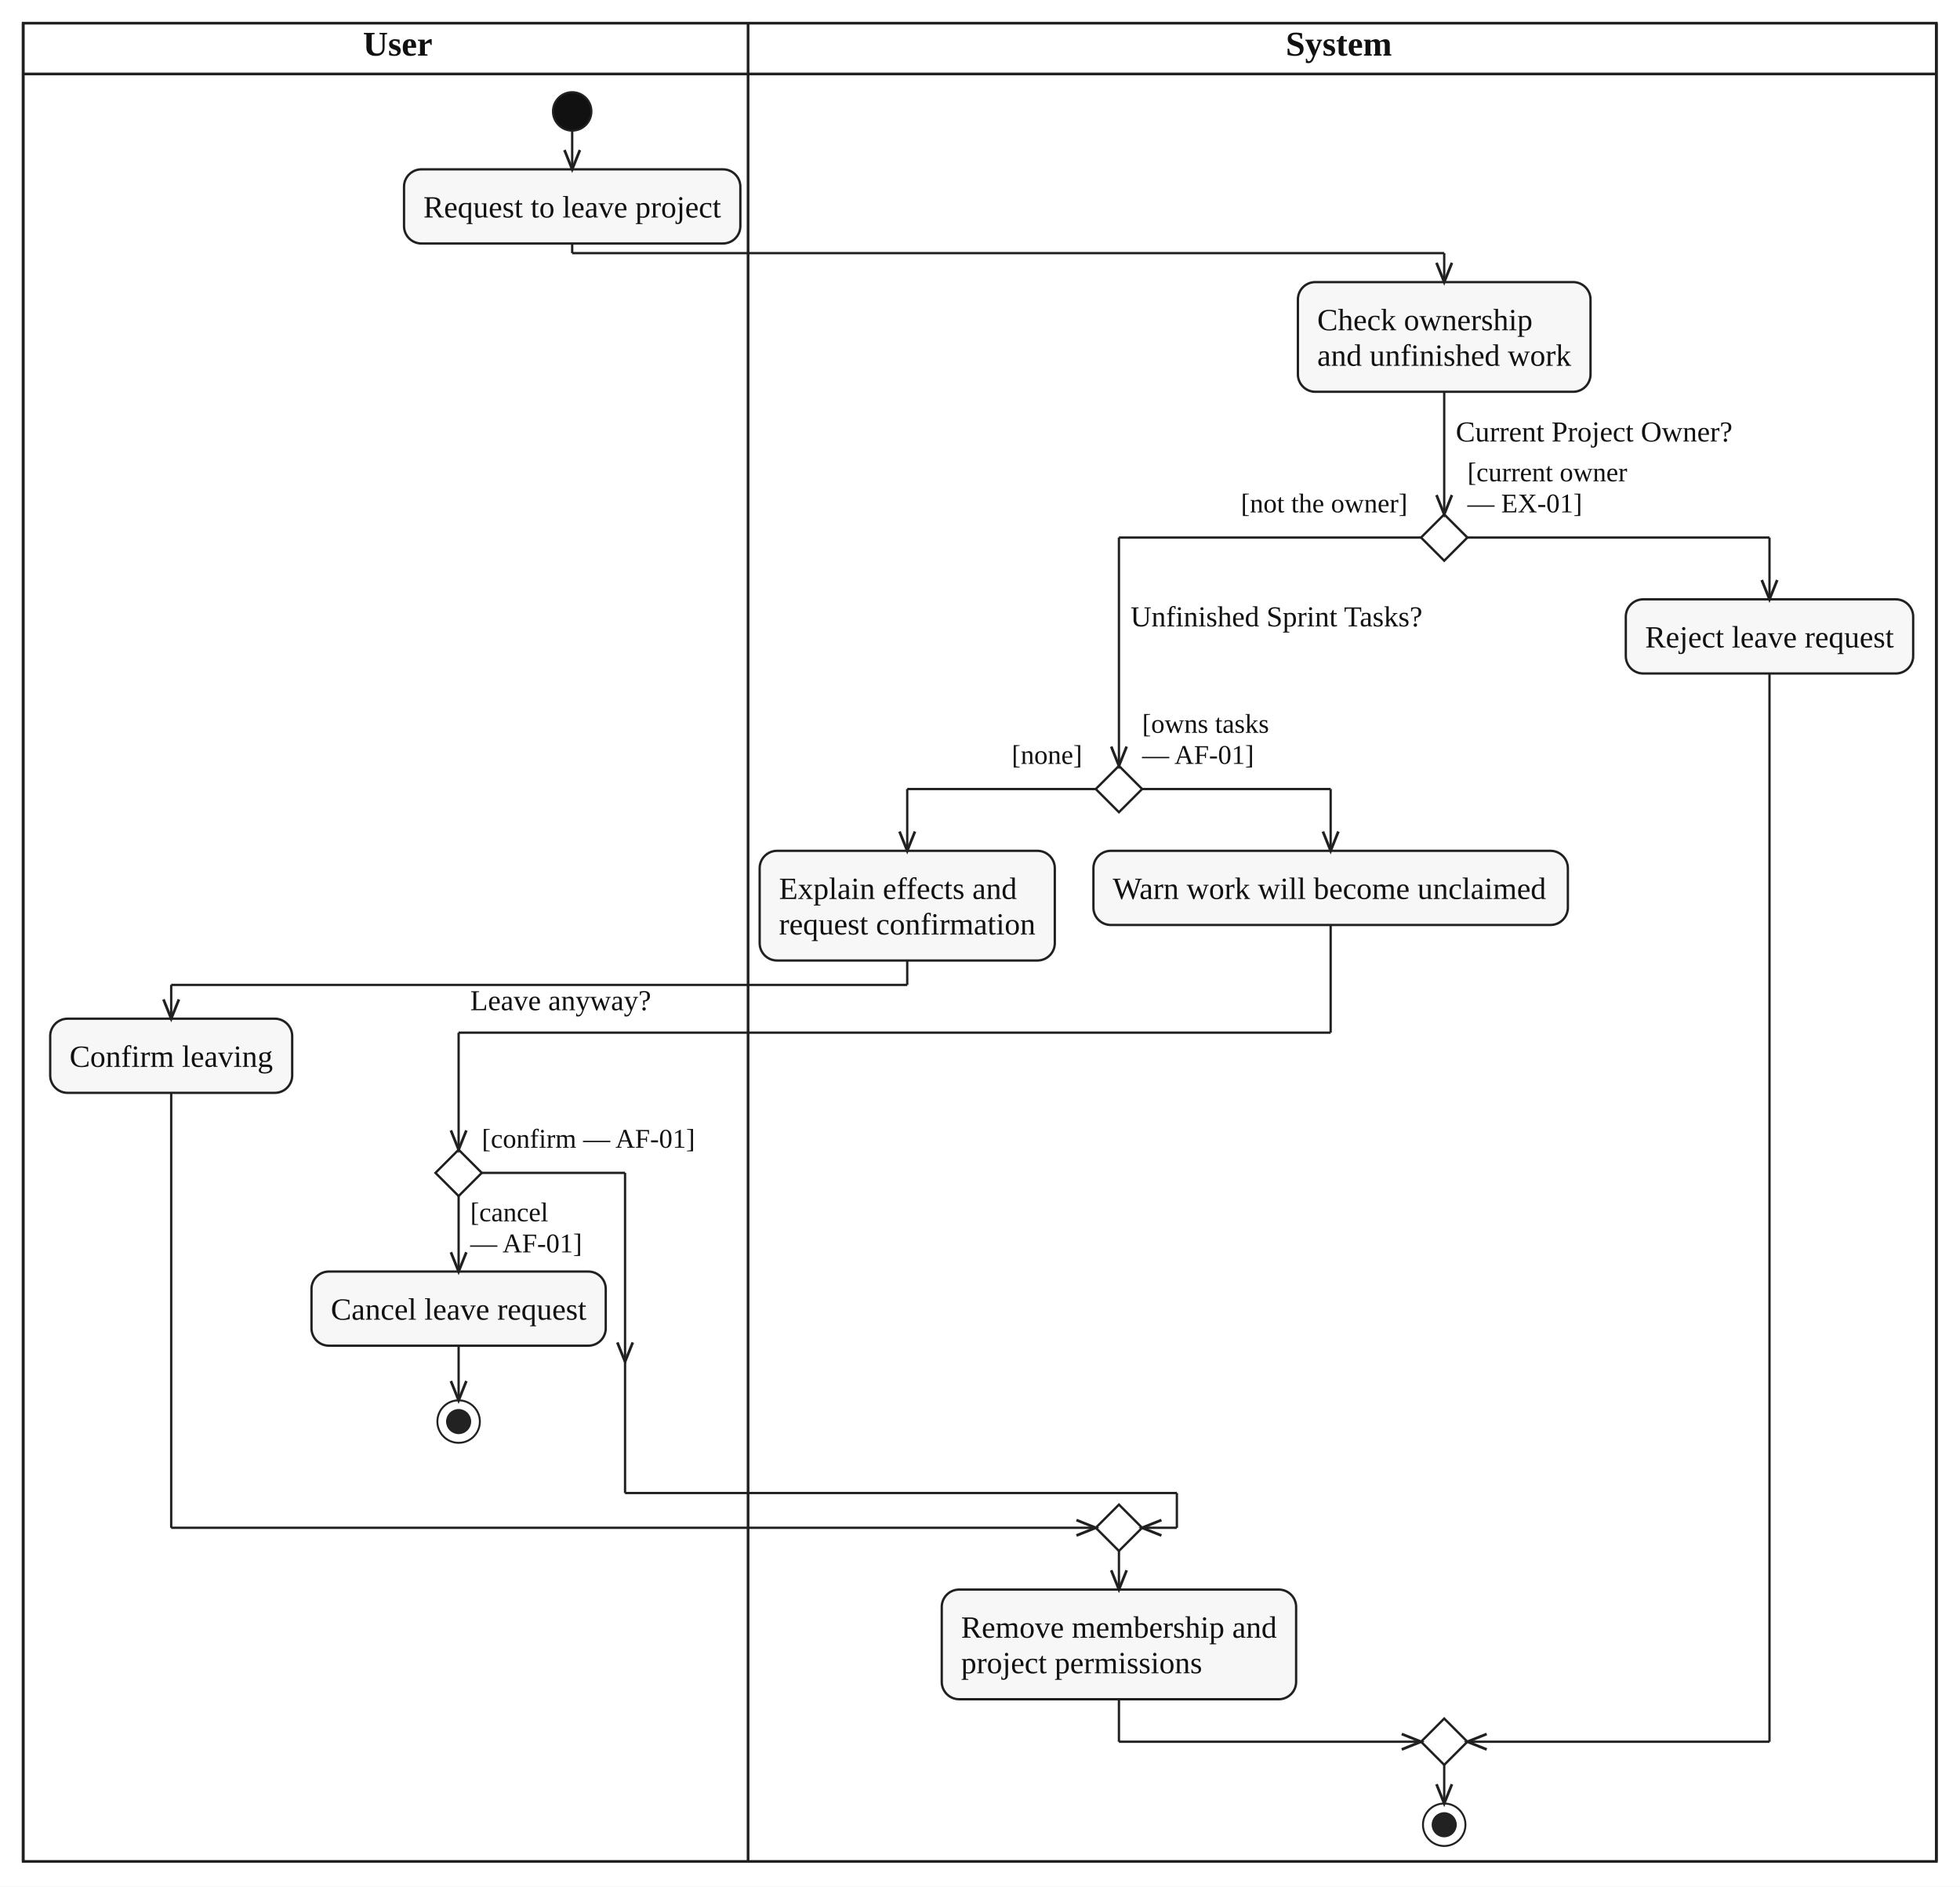
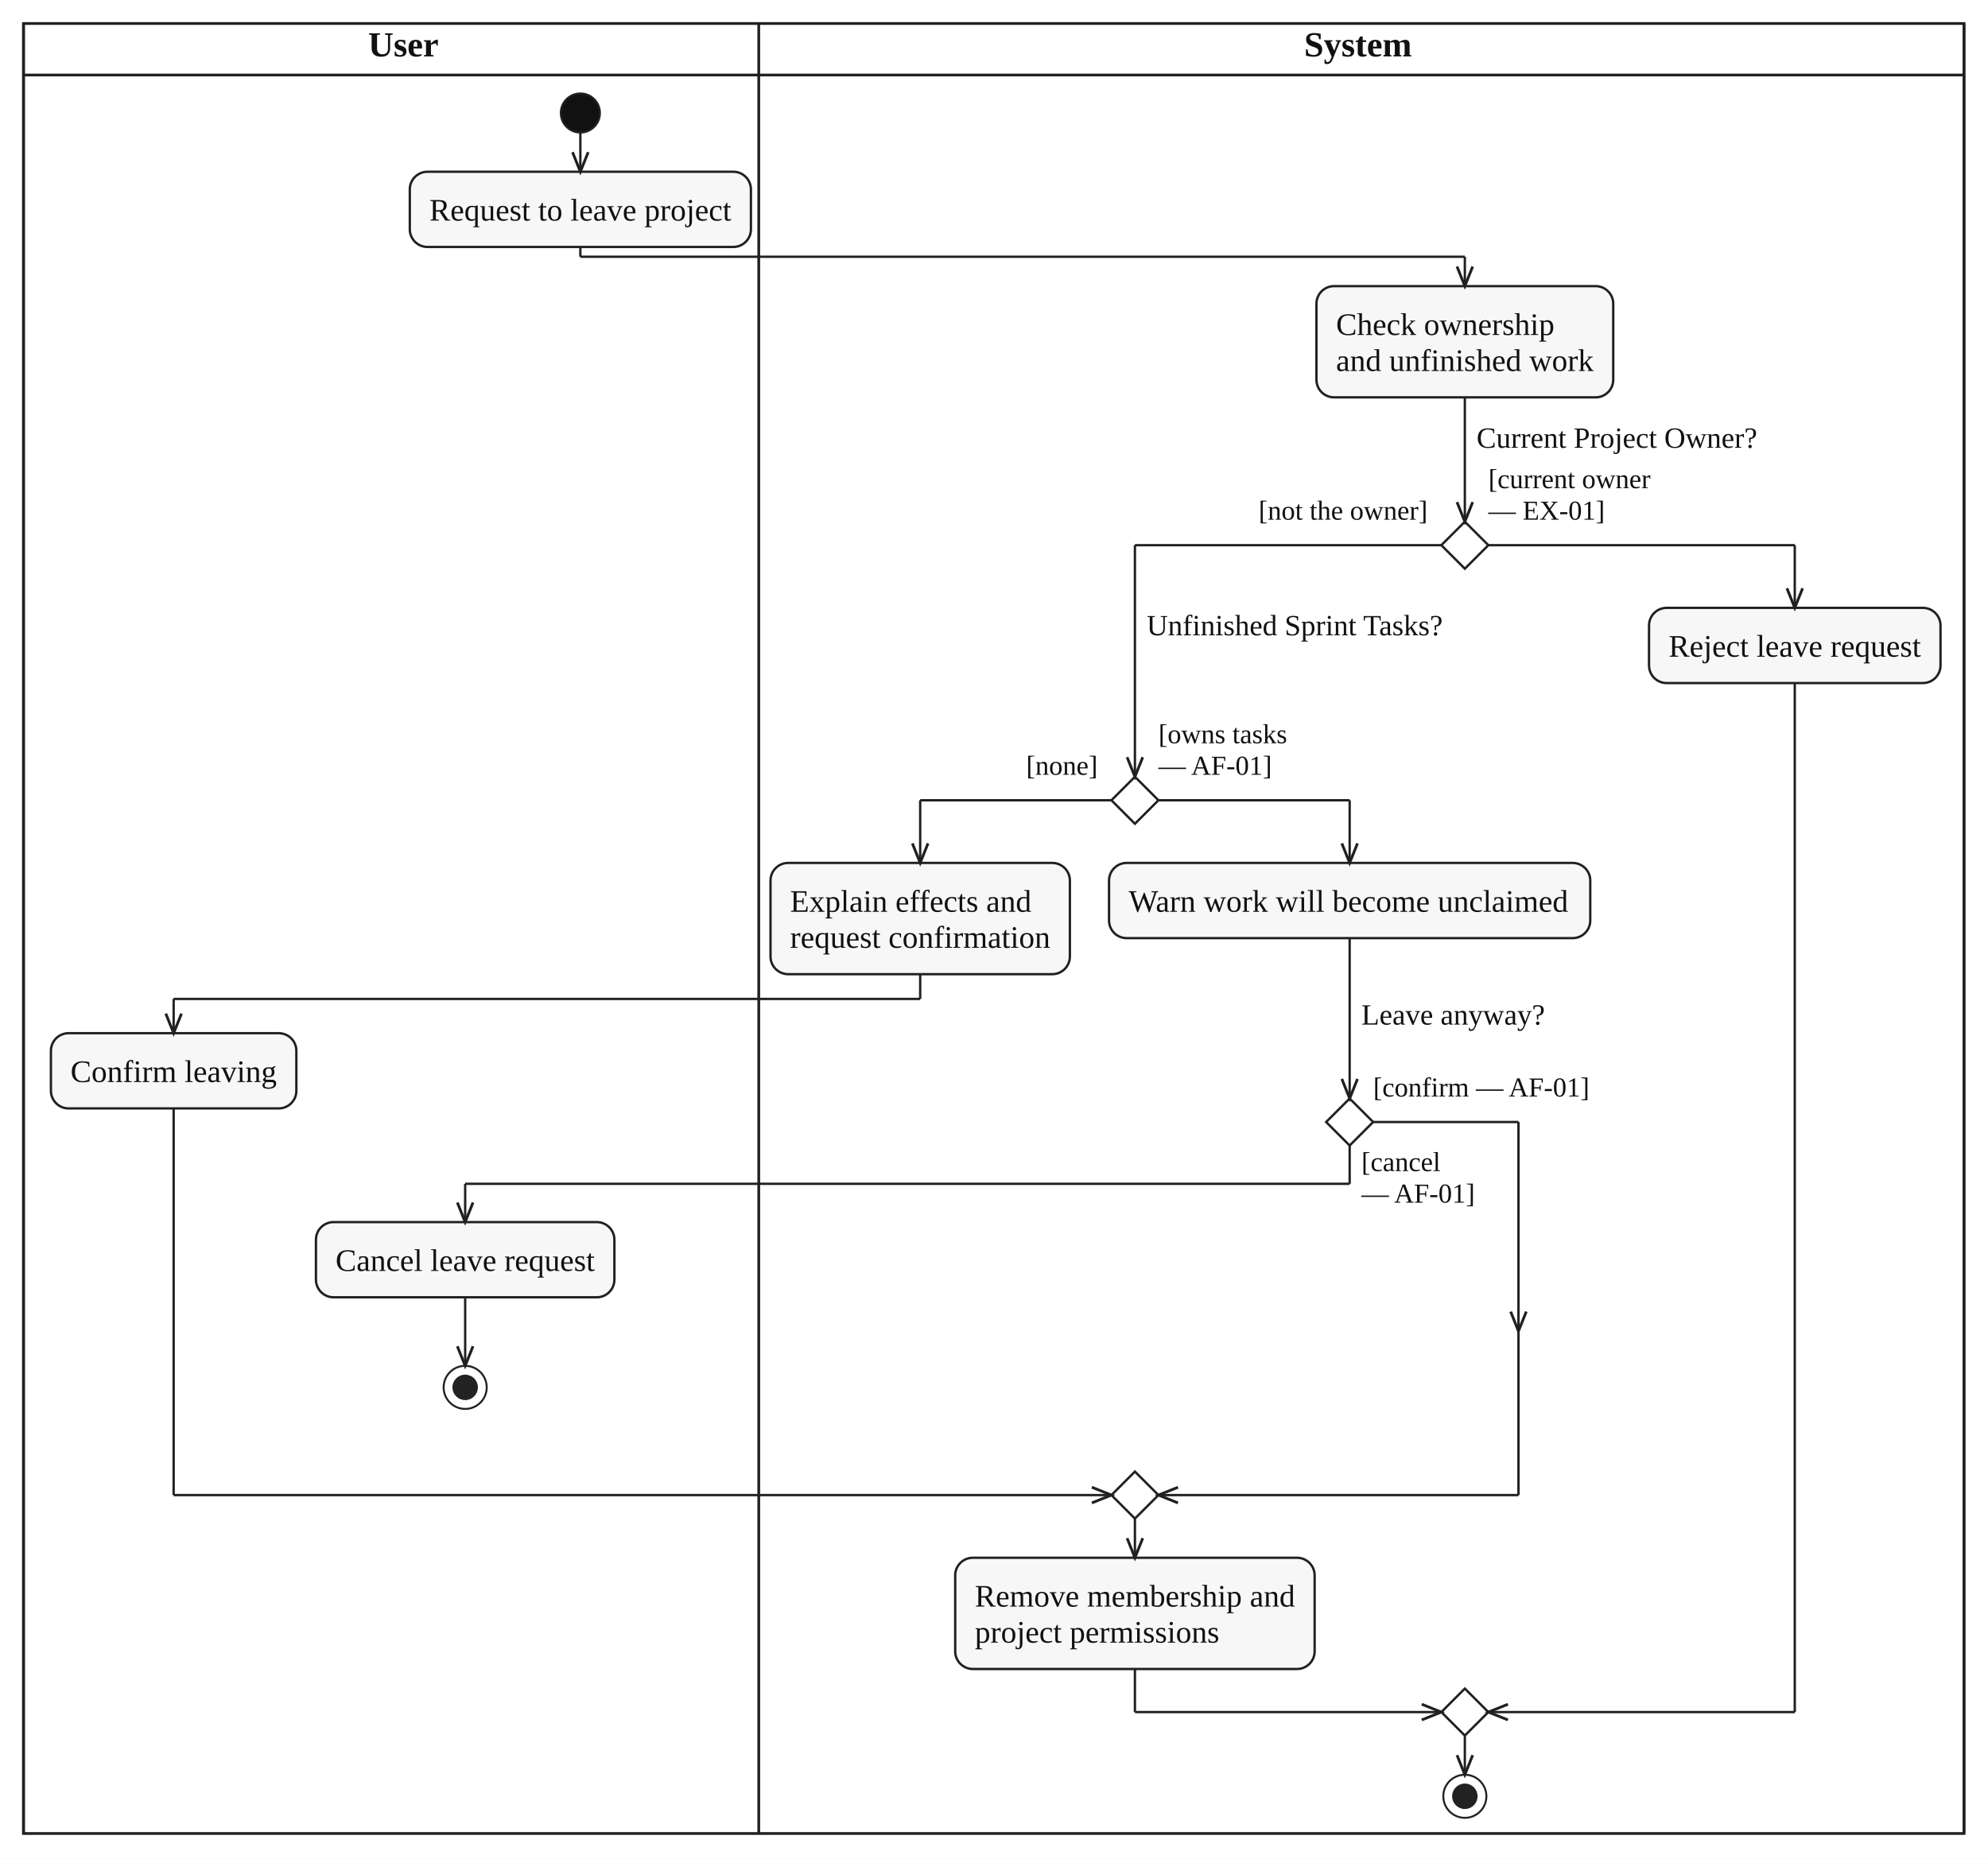
- <svg xmlns="http://www.w3.org/2000/svg" contentStyleType="text/css" height="977px" preserveAspectRatio="none" style="width:1015px;height:977px;background:#FFFFFF;" version="1.1" viewBox="-5 0.394 1015 977" width="1015px" zoomAndPan="magnify" data-pres-formatted="1">
-   <rect id="pres-background" x="-5" y="0.394" width="1015" height="977" fill="#FFFFFF" stroke="none" />
+ <svg xmlns="http://www.w3.org/2000/svg" contentStyleType="text/css" height="949px" preserveAspectRatio="none" style="width:1015px;height:949px;background:#FFFFFF;" version="1.1" viewBox="-5 0.394 1015 949" width="1015px" zoomAndPan="magnify" data-pres-formatted="1">
+   <rect id="pres-background" x="-5" y="0.394" width="1015" height="949" fill="#FFFFFF" stroke="none" />
  <defs />
  <g>
    <rect fill="#FFFFFF" height="30.698" style="stroke:#FFFFFF;stroke-width:1.0;" width="976.003" x="15" y="12.394" />
    <ellipse cx="291.312" cy="58.092" fill="#111111" rx="10" ry="10" style="stroke:#222222;stroke-width:1.0;" />
    <rect fill="#F7F7F7" height="38.398" rx="9" ry="9" style="stroke:#202020;stroke-width:1.2;" width="174.164" x="204.23" y="88.092" />
    <text fill="#111111" font-family="Times New Roman" font-size="16" lengthAdjust="spacing" textLength="154.164" x="214.23" y="113.029">Request to leave project</text>
    <rect fill="#F7F7F7" height="38.398" rx="9" ry="9" style="stroke:#202020;stroke-width:1.2;" width="125.312" x="21" y="527.96" />
    <text fill="#111111" font-family="Times New Roman" font-size="16" lengthAdjust="spacing" textLength="105.312" x="31" y="552.898">Confirm leaving</text>
-     <rect fill="#F7F7F7" height="38.398" rx="9" ry="9" style="stroke:#202020;stroke-width:1.2;" width="152.375" x="156.312" y="658.903" />
-     <text fill="#111111" font-family="Times New Roman" font-size="16" lengthAdjust="spacing" textLength="132.375" x="166.312" y="683.84">Cancel leave request</text>
-     <ellipse cx="232.5" cy="736.602" fill="none" rx="11" ry="11" style="stroke:#222222;stroke-width:1.0;" />
-     <ellipse cx="232.5" cy="736.602" fill="#222222" rx="6" ry="6" style="stroke:#222222;stroke-width:1.0;" />
-     <polygon fill="#FFFFFF" points="232.5,595.804,244.5,607.804,232.5,619.804,220.5,607.804,232.5,595.804" style="stroke:#202020;stroke-width:1.2;" />
-     <text fill="#111111" font-family="Times New Roman" font-size="15" lengthAdjust="spacing" textLength="93.691" x="238.5" y="523.565">Leave anyway?</text>
-     <text fill="#111111" font-family="Times New Roman" font-size="15" lengthAdjust="spacing" textLength="3.75" x="238.5" y="540.814"> </text>
-     <text fill="#111111" font-family="Times New Roman" font-size="15" lengthAdjust="spacing" textLength="3.75" x="238.5" y="558.062"> </text>
-     <text fill="#111111" font-family="Times New Roman" font-size="15" lengthAdjust="spacing" textLength="3.75" x="238.5" y="575.311"> </text>
-     <text fill="#111111" font-family="Times New Roman" font-size="15" lengthAdjust="spacing" textLength="3.75" x="238.5" y="592.56"> </text>
-     <text fill="#111111" font-family="Times New Roman" font-size="14" lengthAdjust="spacing" textLength="47.407" x="238.5" y="632.875">  [cancel</text>
-     <text fill="#111111" font-family="Times New Roman" font-size="14" lengthAdjust="spacing" textLength="65.721" x="238.5" y="648.973">  — AF-01]</text>
-     <text fill="#111111" font-family="Times New Roman" font-size="6" lengthAdjust="spacing" textLength="1.5" x="238.5" y="657.603"> </text>
-     <text fill="#111111" font-family="Times New Roman" font-size="14" lengthAdjust="spacing" textLength="118.2" x="244.5" y="594.776">[confirm — AF-01]  </text>
-     <text fill="#111111" font-family="Times New Roman" font-size="6" lengthAdjust="spacing" textLength="1.5" x="244.5" y="603.406"> </text>
-     <line style="stroke:#202020;stroke-width:1.4;" x1="7" x2="7" y1="12.394" y2="964.399" />
+     <rect fill="#F7F7F7" height="38.398" rx="9" ry="9" style="stroke:#202020;stroke-width:1.2;" width="152.375" x="156.312" y="624.406" />
+     <text fill="#111111" font-family="Times New Roman" font-size="16" lengthAdjust="spacing" textLength="132.375" x="166.312" y="649.343">Cancel leave request</text>
+     <ellipse cx="232.5" cy="708.804" fill="none" rx="11" ry="11" style="stroke:#222222;stroke-width:1.0;" />
+     <ellipse cx="232.5" cy="708.804" fill="#222222" rx="6" ry="6" style="stroke:#222222;stroke-width:1.0;" />
+     <line style="stroke:#202020;stroke-width:1.4;" x1="7" x2="7" y1="12.394" y2="936.601" />
    <rect fill="#F7F7F7" height="56.797" rx="9" ry="9" style="stroke:#202020;stroke-width:1.2;" width="151.531" x="667.131" y="146.49" />
    <text fill="#111111" font-family="Times New Roman" font-size="16" lengthAdjust="spacing" textLength="111.531" x="677.131" y="171.428">Check ownership</text>
    <text fill="#111111" font-family="Times New Roman" font-size="16" lengthAdjust="spacing" textLength="131.531" x="677.131" y="189.826">and unfinished work</text>
    <polygon fill="#FFFFFF" points="742.896,266.777,754.896,278.777,742.896,290.777,730.896,278.777,742.896,266.777" style="stroke:#202020;stroke-width:1.2;" />
    <text fill="#111111" font-family="Times New Roman" font-size="15" lengthAdjust="spacing" textLength="143.284" x="748.896" y="229.036">Current Project Owner?</text>
    <text fill="#111111" font-family="Times New Roman" font-size="15" lengthAdjust="spacing" textLength="3.75" x="748.896" y="246.284"> </text>
    <text fill="#111111" font-family="Times New Roman" font-size="15" lengthAdjust="spacing" textLength="3.75" x="748.896" y="263.533"> </text>
    <text fill="#111111" font-family="Times New Roman" font-size="14" lengthAdjust="spacing" textLength="93.304" x="637.593" y="265.749">[not the owner]  </text>
    <text fill="#111111" font-family="Times New Roman" font-size="6" lengthAdjust="spacing" textLength="1.5" x="637.593" y="274.379"> </text>
    <text fill="#111111" font-family="Times New Roman" font-size="14" lengthAdjust="spacing" textLength="89.79" x="754.896" y="249.65">  [current owner</text>
    <text fill="#111111" font-family="Times New Roman" font-size="14" lengthAdjust="spacing" textLength="66.486" x="754.896" y="265.749">  — EX-01]</text>
    <text fill="#111111" font-family="Times New Roman" font-size="6" lengthAdjust="spacing" textLength="1.5" x="754.896" y="274.379"> </text>
    <polygon fill="#FFFFFF" points="574.45,397.02,586.45,409.02,574.45,421.02,562.45,409.02,574.45,397.02" style="stroke:#202020;stroke-width:1.2;" />
    <text fill="#111111" font-family="Times New Roman" font-size="15" lengthAdjust="spacing" textLength="152.483" x="580.45" y="324.781">Unfinished Sprint Tasks?</text>
    <text fill="#111111" font-family="Times New Roman" font-size="15" lengthAdjust="spacing" textLength="3.75" x="580.45" y="342.03"> </text>
    <text fill="#111111" font-family="Times New Roman" font-size="15" lengthAdjust="spacing" textLength="3.75" x="580.45" y="359.278"> </text>
    <text fill="#111111" font-family="Times New Roman" font-size="15" lengthAdjust="spacing" textLength="3.75" x="580.45" y="376.527"> </text>
    <text fill="#111111" font-family="Times New Roman" font-size="15" lengthAdjust="spacing" textLength="3.75" x="580.45" y="393.775"> </text>
    <text fill="#111111" font-family="Times New Roman" font-size="14" lengthAdjust="spacing" textLength="43.538" x="518.912" y="395.992">[none]  </text>
    <text fill="#111111" font-family="Times New Roman" font-size="6" lengthAdjust="spacing" textLength="1.5" x="518.912" y="404.622"> </text>
    <text fill="#111111" font-family="Times New Roman" font-size="14" lengthAdjust="spacing" textLength="72.721" x="586.45" y="379.893">  [owns tasks</text>
    <text fill="#111111" font-family="Times New Roman" font-size="14" lengthAdjust="spacing" textLength="65.721" x="586.45" y="395.992">  — AF-01]</text>
    <text fill="#111111" font-family="Times New Roman" font-size="6" lengthAdjust="spacing" textLength="1.5" x="586.45" y="404.622"> </text>
    <rect fill="#F7F7F7" height="56.797" rx="9" ry="9" style="stroke:#202020;stroke-width:1.2;" width="152.844" x="388.394" y="441.02" />
    <text fill="#111111" font-family="Times New Roman" font-size="16" lengthAdjust="spacing" textLength="123.5" x="398.394" y="465.957">Explain effects and</text>
    <text fill="#111111" font-family="Times New Roman" font-size="16" lengthAdjust="spacing" textLength="132.844" x="398.394" y="484.356">request confirmation</text>
    <rect fill="#F7F7F7" height="38.398" rx="9" ry="9" style="stroke:#202020;stroke-width:1.2;" width="245.695" x="561.237" y="441.02" />
    <text fill="#111111" font-family="Times New Roman" font-size="16" lengthAdjust="spacing" textLength="225.695" x="571.237" y="465.957">Warn work will become unclaimed</text>
-     <polygon fill="#FFFFFF" points="574.45,779.602,586.45,791.602,574.45,803.602,562.45,791.602,574.45,779.602" style="stroke:#202020;stroke-width:1.2;" />
-     <rect fill="#F7F7F7" height="56.797" rx="9" ry="9" style="stroke:#202020;stroke-width:1.2;" width="183.516" x="482.692" y="823.602" />
-     <text fill="#111111" font-family="Times New Roman" font-size="16" lengthAdjust="spacing" textLength="163.516" x="492.692" y="848.54">Remove membership and</text>
-     <text fill="#111111" font-family="Times New Roman" font-size="16" lengthAdjust="spacing" textLength="124.867" x="492.692" y="866.938">project permissions</text>
+     <polygon fill="#FFFFFF" points="684.085,561.307,696.085,573.307,684.085,585.307,672.085,573.307,684.085,561.307" style="stroke:#202020;stroke-width:1.2;" />
+     <text fill="#111111" font-family="Times New Roman" font-size="15" lengthAdjust="spacing" textLength="93.691" x="690.085" y="523.565">Leave anyway?</text>
+     <text fill="#111111" font-family="Times New Roman" font-size="15" lengthAdjust="spacing" textLength="3.75" x="690.085" y="540.814"> </text>
+     <text fill="#111111" font-family="Times New Roman" font-size="15" lengthAdjust="spacing" textLength="3.75" x="690.085" y="558.062"> </text>
+     <text fill="#111111" font-family="Times New Roman" font-size="14" lengthAdjust="spacing" textLength="47.407" x="690.085" y="598.377">  [cancel</text>
+     <text fill="#111111" font-family="Times New Roman" font-size="14" lengthAdjust="spacing" textLength="65.721" x="690.085" y="614.476">  — AF-01]</text>
+     <text fill="#111111" font-family="Times New Roman" font-size="6" lengthAdjust="spacing" textLength="1.5" x="690.085" y="623.106"> </text>
+     <text fill="#111111" font-family="Times New Roman" font-size="14" lengthAdjust="spacing" textLength="118.2" x="696.085" y="560.279">[confirm — AF-01]  </text>
+     <text fill="#111111" font-family="Times New Roman" font-size="6" lengthAdjust="spacing" textLength="1.5" x="696.085" y="568.909"> </text>
+     <polygon fill="#FFFFFF" points="574.45,751.804,586.45,763.804,574.45,775.804,562.45,763.804,574.45,751.804" style="stroke:#202020;stroke-width:1.2;" />
+     <rect fill="#F7F7F7" height="56.797" rx="9" ry="9" style="stroke:#202020;stroke-width:1.2;" width="183.516" x="482.692" y="795.804" />
+     <text fill="#111111" font-family="Times New Roman" font-size="16" lengthAdjust="spacing" textLength="163.516" x="492.692" y="820.742">Remove membership and</text>
+     <text fill="#111111" font-family="Times New Roman" font-size="16" lengthAdjust="spacing" textLength="124.867" x="492.692" y="839.14">project permissions</text>
    <rect fill="#F7F7F7" height="38.398" rx="9" ry="9" style="stroke:#202020;stroke-width:1.2;" width="148.82" x="836.933" y="310.777" />
    <text fill="#111111" font-family="Times New Roman" font-size="16" lengthAdjust="spacing" textLength="128.82" x="846.933" y="335.715">Reject leave request</text>
-     <polygon fill="#FFFFFF" points="742.896,890.399,754.896,902.399,742.896,914.399,730.896,902.399,742.896,890.399" style="stroke:#202020;stroke-width:1.2;" />
-     <ellipse cx="742.896" cy="945.399" fill="none" rx="11" ry="11" style="stroke:#222222;stroke-width:1.0;" />
-     <ellipse cx="742.896" cy="945.399" fill="#222222" rx="6" ry="6" style="stroke:#222222;stroke-width:1.0;" />
-     <line style="stroke:#202020;stroke-width:1.4;" x1="382.394" x2="382.394" y1="12.394" y2="964.399" />
-     <line style="stroke:#202020;stroke-width:1.4;" x1="997.753" x2="997.753" y1="12.394" y2="964.399" />
+     <polygon fill="#FFFFFF" points="742.896,862.601,754.896,874.601,742.896,886.601,730.896,874.601,742.896,862.601" style="stroke:#202020;stroke-width:1.2;" />
+     <ellipse cx="742.896" cy="917.601" fill="none" rx="11" ry="11" style="stroke:#222222;stroke-width:1.0;" />
+     <ellipse cx="742.896" cy="917.601" fill="#222222" rx="6" ry="6" style="stroke:#222222;stroke-width:1.0;" />
+     <line style="stroke:#202020;stroke-width:1.4;" x1="382.394" x2="382.394" y1="12.394" y2="936.601" />
+     <line style="stroke:#202020;stroke-width:1.4;" x1="997.753" x2="997.753" y1="12.394" y2="936.601" />
    <line style="stroke:#202020;stroke-width:1.2;" x1="291.312" x2="291.312" y1="68.092" y2="88.092" />
    <polyline points="287.312,78.092 291.312,88.092 295.312,78.092" fill="none" stroke="#202020" stroke-width="1.4" stroke-linejoin="miter" stroke-linecap="butt" class="open-arrowhead" />
-     <line style="stroke:#202020;stroke-width:1.2;" x1="232.5" x2="232.5" y1="697.301" y2="725.602" />
-     <polyline points="228.5,715.602 232.5,725.602 236.5,715.602" fill="none" stroke="#202020" stroke-width="1.4" stroke-linejoin="miter" stroke-linecap="butt" class="open-arrowhead" />
-     <line style="stroke:#202020;stroke-width:1.2;" x1="232.5" x2="232.5" y1="619.804" y2="658.903" />
-     <polyline points="228.5,648.903 232.5,658.903 236.5,648.903" fill="none" stroke="#202020" stroke-width="1.4" stroke-linejoin="miter" stroke-linecap="butt" class="open-arrowhead" />
-     <line style="stroke:#202020;stroke-width:1.2;" x1="244.5" x2="318.688" y1="607.804" y2="607.804" />
-     <polyline points="314.688,695.602 318.688,705.602 322.688,695.602" fill="none" stroke="#202020" stroke-width="1.4" stroke-linejoin="miter" stroke-linecap="butt" class="open-arrowhead" />
-     <line style="stroke:#202020;stroke-width:1.2;" x1="318.688" x2="318.688" y1="607.804" y2="773.602" />
-     <line style="stroke:#202020;stroke-width:1.2;" x1="318.688" x2="604.45" y1="773.602" y2="773.602" />
-     <line style="stroke:#202020;stroke-width:1.2;" x1="604.45" x2="604.45" y1="773.602" y2="791.602" />
-     <line style="stroke:#202020;stroke-width:1.2;" x1="604.45" x2="586.45" y1="791.602" y2="791.602" />
-     <polyline points="596.45,787.602 586.45,791.602 596.45,795.602" fill="none" stroke="#202020" stroke-width="1.4" stroke-linejoin="miter" stroke-linecap="butt" class="open-arrowhead" />
+     <line style="stroke:#202020;stroke-width:1.2;" x1="232.5" x2="232.5" y1="662.804" y2="697.804" />
+     <polyline points="228.5,687.804 232.5,697.804 236.5,687.804" fill="none" stroke="#202020" stroke-width="1.4" stroke-linejoin="miter" stroke-linecap="butt" class="open-arrowhead" />
+     <line style="stroke:#202020;stroke-width:1.2;" x1="696.085" x2="770.273" y1="573.307" y2="573.307" />
+     <polyline points="766.273,670.105 770.273,680.105 774.273,670.105" fill="none" stroke="#202020" stroke-width="1.4" stroke-linejoin="miter" stroke-linecap="butt" class="open-arrowhead" />
+     <line style="stroke:#202020;stroke-width:1.2;" x1="770.273" x2="770.273" y1="573.307" y2="763.804" />
+     <line style="stroke:#202020;stroke-width:1.2;" x1="770.273" x2="586.45" y1="763.804" y2="763.804" />
+     <polyline points="596.45,759.804 586.45,763.804 596.45,767.804" fill="none" stroke="#202020" stroke-width="1.4" stroke-linejoin="miter" stroke-linecap="butt" class="open-arrowhead" />
+     <line style="stroke:#202020;stroke-width:1.2;" x1="684.085" x2="684.085" y1="479.418" y2="561.307" />
+     <polyline points="680.085,551.307 684.085,561.307 688.085,551.307" fill="none" stroke="#202020" stroke-width="1.4" stroke-linejoin="miter" stroke-linecap="butt" class="open-arrowhead" />
    <line style="stroke:#202020;stroke-width:1.2;" x1="562.45" x2="464.815" y1="409.02" y2="409.02" />
    <line style="stroke:#202020;stroke-width:1.2;" x1="464.815" x2="464.815" y1="409.02" y2="441.02" />
    <polyline points="460.815,431.02 464.815,441.02 468.815,431.02" fill="none" stroke="#202020" stroke-width="1.4" stroke-linejoin="miter" stroke-linecap="butt" class="open-arrowhead" />
    <line style="stroke:#202020;stroke-width:1.2;" x1="586.45" x2="684.085" y1="409.02" y2="409.02" />
    <line style="stroke:#202020;stroke-width:1.2;" x1="684.085" x2="684.085" y1="409.02" y2="441.02" />
    <polyline points="680.085,431.02 684.085,441.02 688.085,431.02" fill="none" stroke="#202020" stroke-width="1.4" stroke-linejoin="miter" stroke-linecap="butt" class="open-arrowhead" />
-     <line style="stroke:#202020;stroke-width:1.2;" x1="574.45" x2="574.45" y1="803.602" y2="823.602" />
-     <polyline points="570.45,813.602 574.45,823.602 578.45,813.602" fill="none" stroke="#202020" stroke-width="1.4" stroke-linejoin="miter" stroke-linecap="butt" class="open-arrowhead" />
+     <line style="stroke:#202020;stroke-width:1.2;" x1="574.45" x2="574.45" y1="775.804" y2="795.804" />
+     <polyline points="570.45,785.804 574.45,795.804 578.45,785.804" fill="none" stroke="#202020" stroke-width="1.4" stroke-linejoin="miter" stroke-linecap="butt" class="open-arrowhead" />
    <line style="stroke:#202020;stroke-width:1.2;" x1="730.896" x2="574.45" y1="278.777" y2="278.777" />
    <line style="stroke:#202020;stroke-width:1.2;" x1="574.45" x2="574.45" y1="278.777" y2="397.02" />
    <polyline points="570.45,387.02 574.45,397.02 578.45,387.02" fill="none" stroke="#202020" stroke-width="1.4" stroke-linejoin="miter" stroke-linecap="butt" class="open-arrowhead" />
    <line style="stroke:#202020;stroke-width:1.2;" x1="754.896" x2="911.343" y1="278.777" y2="278.777" />
    <line style="stroke:#202020;stroke-width:1.2;" x1="911.343" x2="911.343" y1="278.777" y2="310.777" />
    <polyline points="907.343,300.777 911.343,310.777 915.343,300.777" fill="none" stroke="#202020" stroke-width="1.4" stroke-linejoin="miter" stroke-linecap="butt" class="open-arrowhead" />
-     <line style="stroke:#202020;stroke-width:1.2;" x1="574.45" x2="574.45" y1="880.399" y2="902.399" />
-     <line style="stroke:#202020;stroke-width:1.2;" x1="574.45" x2="730.896" y1="902.399" y2="902.399" />
-     <polyline points="720.896,898.399 730.896,902.399 720.896,906.399" fill="none" stroke="#202020" stroke-width="1.4" stroke-linejoin="miter" stroke-linecap="butt" class="open-arrowhead" />
-     <line style="stroke:#202020;stroke-width:1.2;" x1="911.343" x2="911.343" y1="349.176" y2="902.399" />
-     <line style="stroke:#202020;stroke-width:1.2;" x1="911.343" x2="754.896" y1="902.399" y2="902.399" />
-     <polyline points="764.896,898.399 754.896,902.399 764.896,906.399" fill="none" stroke="#202020" stroke-width="1.4" stroke-linejoin="miter" stroke-linecap="butt" class="open-arrowhead" />
+     <line style="stroke:#202020;stroke-width:1.2;" x1="574.45" x2="574.45" y1="852.601" y2="874.601" />
+     <line style="stroke:#202020;stroke-width:1.2;" x1="574.45" x2="730.896" y1="874.601" y2="874.601" />
+     <polyline points="720.896,870.601 730.896,874.601 720.896,878.601" fill="none" stroke="#202020" stroke-width="1.4" stroke-linejoin="miter" stroke-linecap="butt" class="open-arrowhead" />
+     <line style="stroke:#202020;stroke-width:1.2;" x1="911.343" x2="911.343" y1="349.176" y2="874.601" />
+     <line style="stroke:#202020;stroke-width:1.2;" x1="911.343" x2="754.896" y1="874.601" y2="874.601" />
+     <polyline points="764.896,870.601 754.896,874.601 764.896,878.601" fill="none" stroke="#202020" stroke-width="1.4" stroke-linejoin="miter" stroke-linecap="butt" class="open-arrowhead" />
    <line style="stroke:#202020;stroke-width:1.2;" x1="742.896" x2="742.896" y1="203.287" y2="266.777" />
    <polyline points="738.896,256.777 742.896,266.777 746.896,256.777" fill="none" stroke="#202020" stroke-width="1.4" stroke-linejoin="miter" stroke-linecap="butt" class="open-arrowhead" />
-     <line style="stroke:#202020;stroke-width:1.2;" x1="742.896" x2="742.896" y1="914.399" y2="934.399" />
-     <polyline points="738.896,924.399 742.896,934.399 746.896,924.399" fill="none" stroke="#202020" stroke-width="1.4" stroke-linejoin="miter" stroke-linecap="butt" class="open-arrowhead" />
+     <line style="stroke:#202020;stroke-width:1.2;" x1="742.896" x2="742.896" y1="886.601" y2="906.601" />
+     <polyline points="738.896,896.601 742.896,906.601 746.896,896.601" fill="none" stroke="#202020" stroke-width="1.4" stroke-linejoin="miter" stroke-linecap="butt" class="open-arrowhead" />
    <line style="stroke:#202020;stroke-width:1.2;" x1="291.312" x2="291.312" y1="126.49" y2="131.49" />
    <line style="stroke:#202020;stroke-width:1.2;" x1="291.312" x2="742.896" y1="131.49" y2="131.49" />
    <line style="stroke:#202020;stroke-width:1.2;" x1="742.896" x2="742.896" y1="131.49" y2="146.49" />
    <polyline points="738.896,136.49 742.896,146.49 746.896,136.49" fill="none" stroke="#202020" stroke-width="1.4" stroke-linejoin="miter" stroke-linecap="butt" class="open-arrowhead" />
    <line style="stroke:#202020;stroke-width:1.2;" x1="464.815" x2="464.815" y1="497.817" y2="510.46" />
    <line style="stroke:#202020;stroke-width:1.2;" x1="464.815" x2="83.656" y1="510.46" y2="510.46" />
    <line style="stroke:#202020;stroke-width:1.2;" x1="83.656" x2="83.656" y1="510.46" y2="527.96" />
    <polyline points="79.656,517.96 83.656,527.96 87.656,517.96" fill="none" stroke="#202020" stroke-width="1.4" stroke-linejoin="miter" stroke-linecap="butt" class="open-arrowhead" />
-     <line style="stroke:#202020;stroke-width:1.2;" x1="684.085" x2="684.085" y1="479.418" y2="535.183" />
-     <line style="stroke:#202020;stroke-width:1.2;" x1="684.085" x2="232.5" y1="535.183" y2="535.183" />
-     <line style="stroke:#202020;stroke-width:1.2;" x1="232.5" x2="232.5" y1="535.183" y2="595.804" />
-     <polyline points="228.5,585.804 232.5,595.804 236.5,585.804" fill="none" stroke="#202020" stroke-width="1.4" stroke-linejoin="miter" stroke-linecap="butt" class="open-arrowhead" />
-     <line style="stroke:#202020;stroke-width:1.2;" x1="83.656" x2="83.656" y1="566.358" y2="791.602" />
-     <line style="stroke:#202020;stroke-width:1.2;" x1="83.656" x2="562.45" y1="791.602" y2="791.602" />
-     <polyline points="552.45,787.602 562.45,791.602 552.45,795.602" fill="none" stroke="#202020" stroke-width="1.4" stroke-linejoin="miter" stroke-linecap="butt" class="open-arrowhead" />
+     <line style="stroke:#202020;stroke-width:1.2;" x1="684.085" x2="684.085" y1="585.307" y2="604.856" />
+     <line style="stroke:#202020;stroke-width:1.2;" x1="684.085" x2="232.5" y1="604.856" y2="604.856" />
+     <line style="stroke:#202020;stroke-width:1.2;" x1="232.5" x2="232.5" y1="604.856" y2="624.406" />
+     <polyline points="228.5,614.406 232.5,624.406 236.5,614.406" fill="none" stroke="#202020" stroke-width="1.4" stroke-linejoin="miter" stroke-linecap="butt" class="open-arrowhead" />
+     <line style="stroke:#202020;stroke-width:1.2;" x1="83.656" x2="83.656" y1="566.358" y2="763.804" />
+     <line style="stroke:#202020;stroke-width:1.2;" x1="83.656" x2="562.45" y1="763.804" y2="763.804" />
+     <polyline points="552.45,759.804 562.45,763.804 552.45,767.804" fill="none" stroke="#202020" stroke-width="1.4" stroke-linejoin="miter" stroke-linecap="butt" class="open-arrowhead" />
    <text fill="#111111" font-family="Times New Roman" font-size="18" font-weight="bold" lengthAdjust="spacing" textLength="35.982" x="182.956" y="29.198">User</text>
    <text fill="#111111" font-family="Times New Roman" font-size="7" font-weight="bold" lengthAdjust="spacing" textLength="1.75" x="178.456" y="39.627"> </text>
    <text fill="#111111" font-family="Times New Roman" font-size="18" font-weight="bold" lengthAdjust="spacing" textLength="54.993" x="660.827" y="29.198">System</text>
    <text fill="#111111" font-family="Times New Roman" font-size="7" font-weight="bold" lengthAdjust="spacing" textLength="1.75" x="656.327" y="39.627"> </text>
  </g>
  <g id="pres-frame" fill="none" stroke="#202020" stroke-width="1.4">
-     <rect x="7" y="12.394" width="990.753" height="952.005" />
+     <rect x="7" y="12.394" width="990.753" height="924.207" />
    <line x1="7" x2="997.753" y1="38.698" y2="38.698" />
  </g>
</svg>
